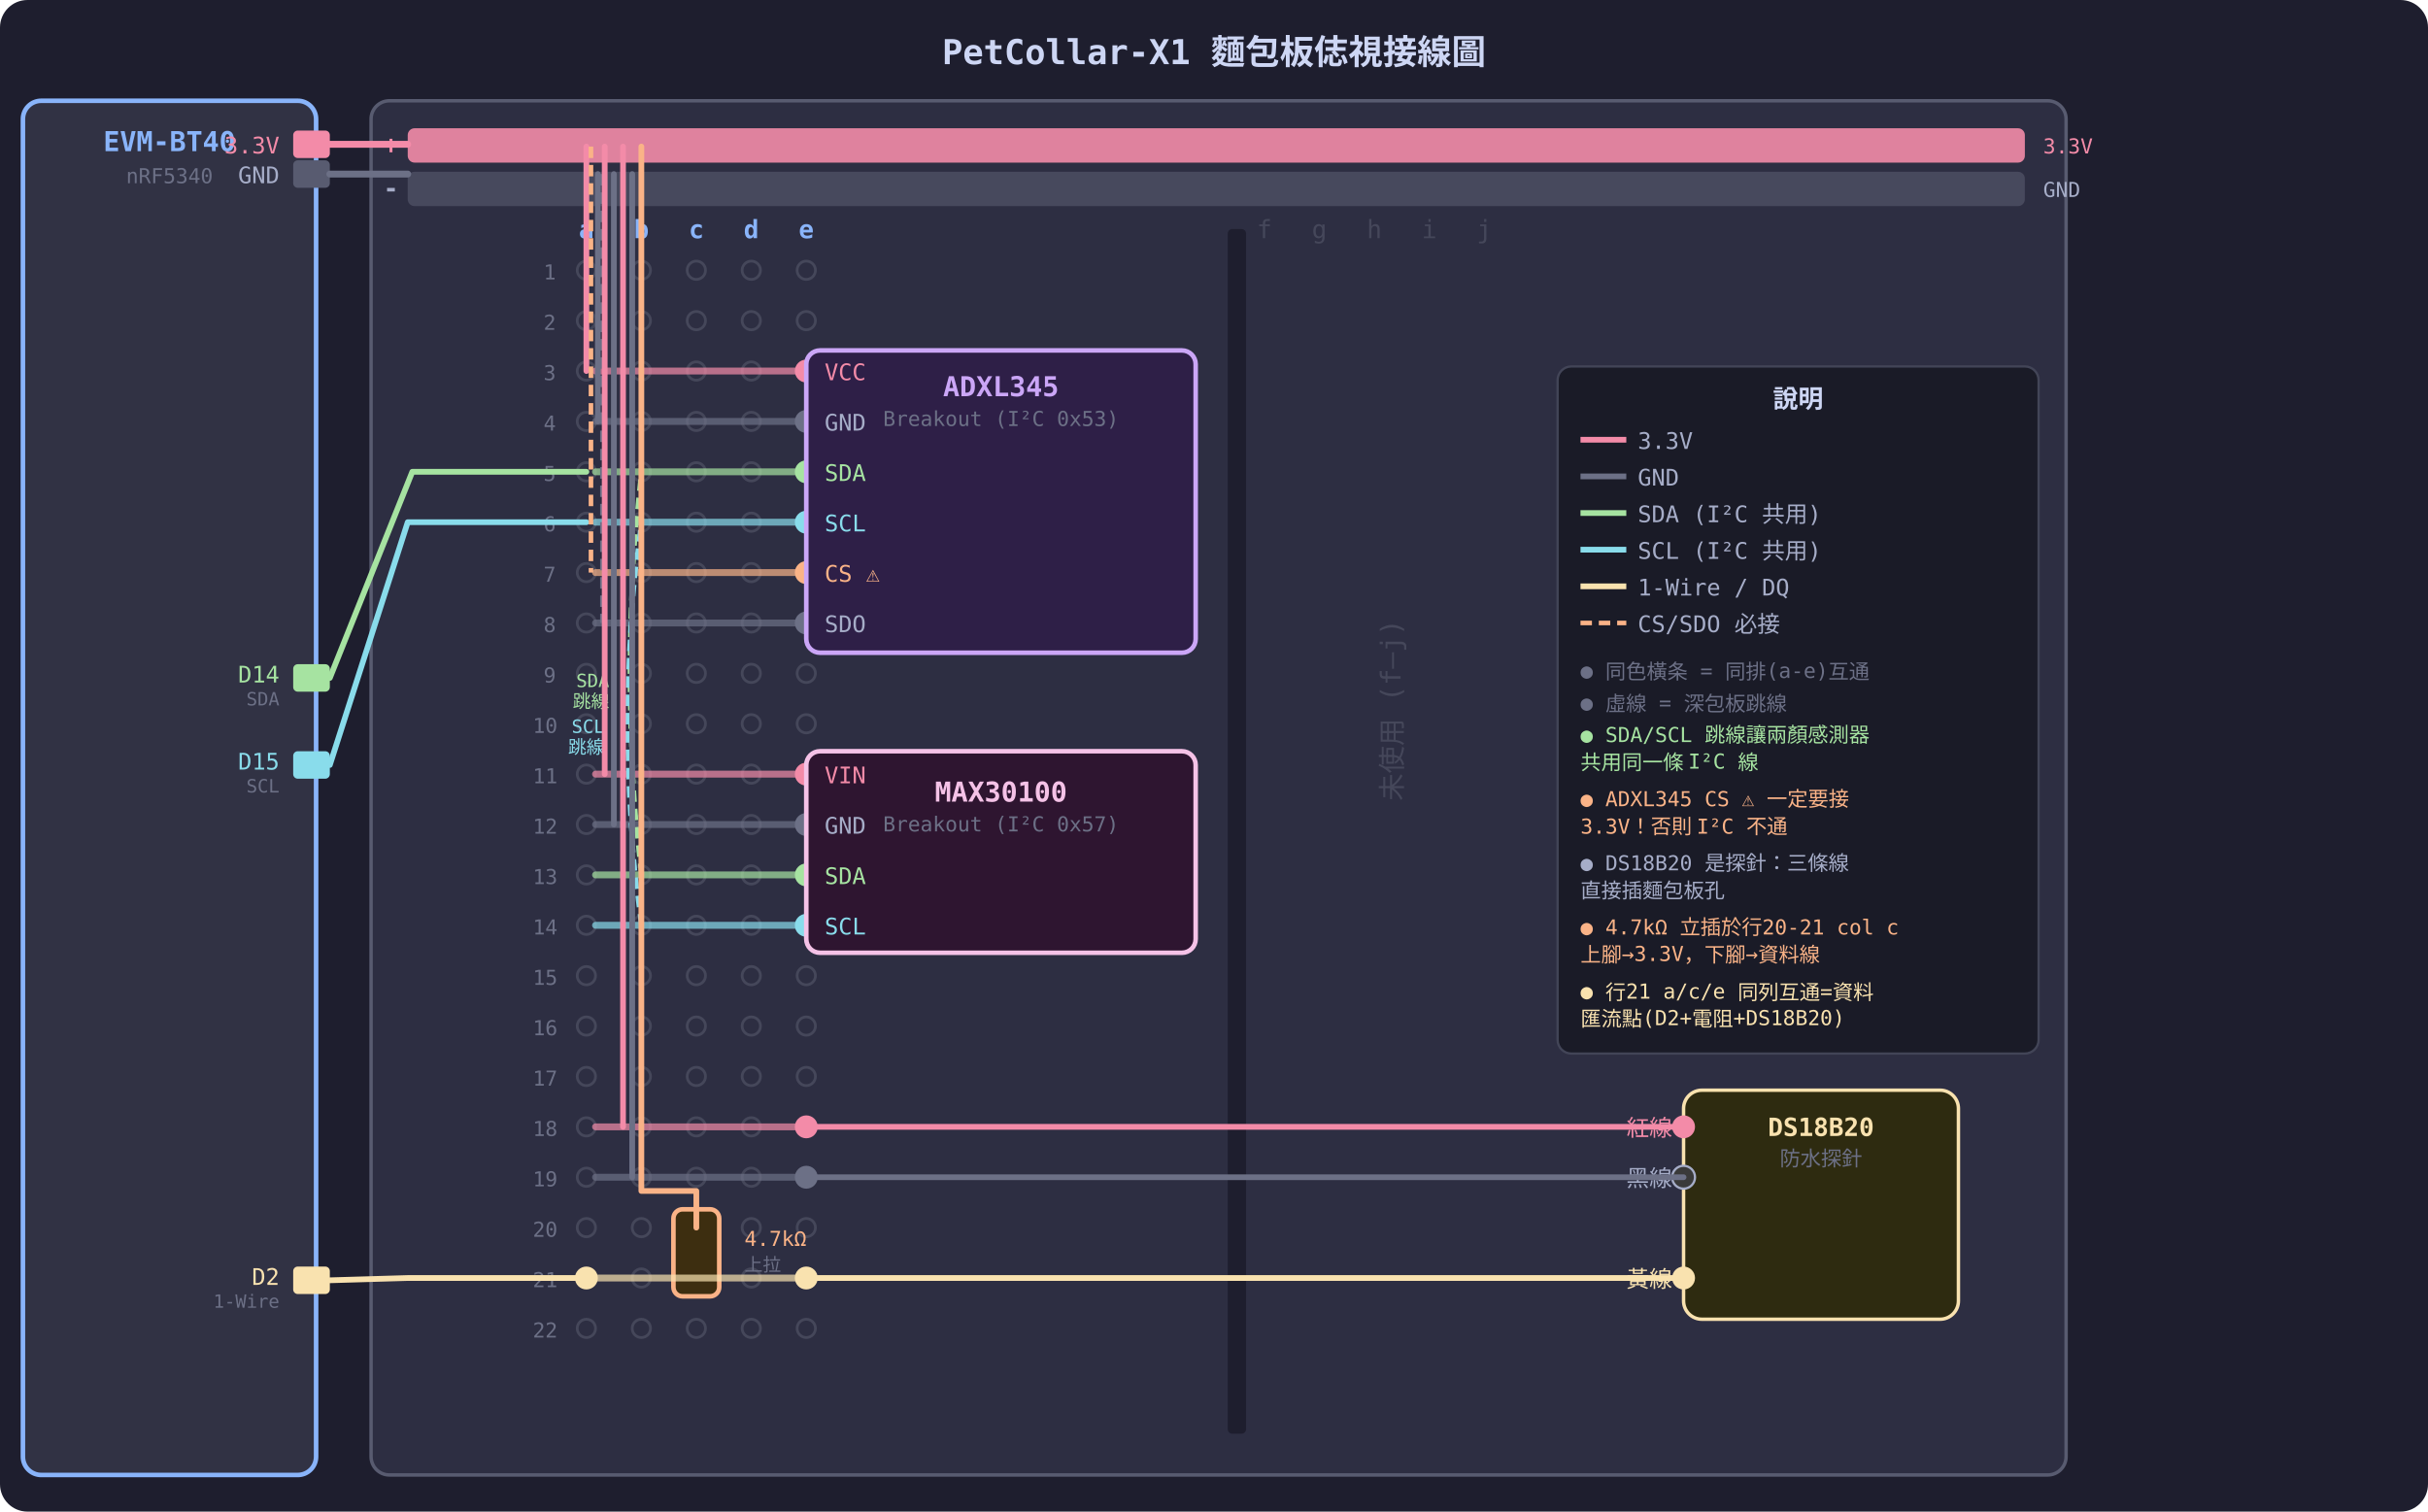
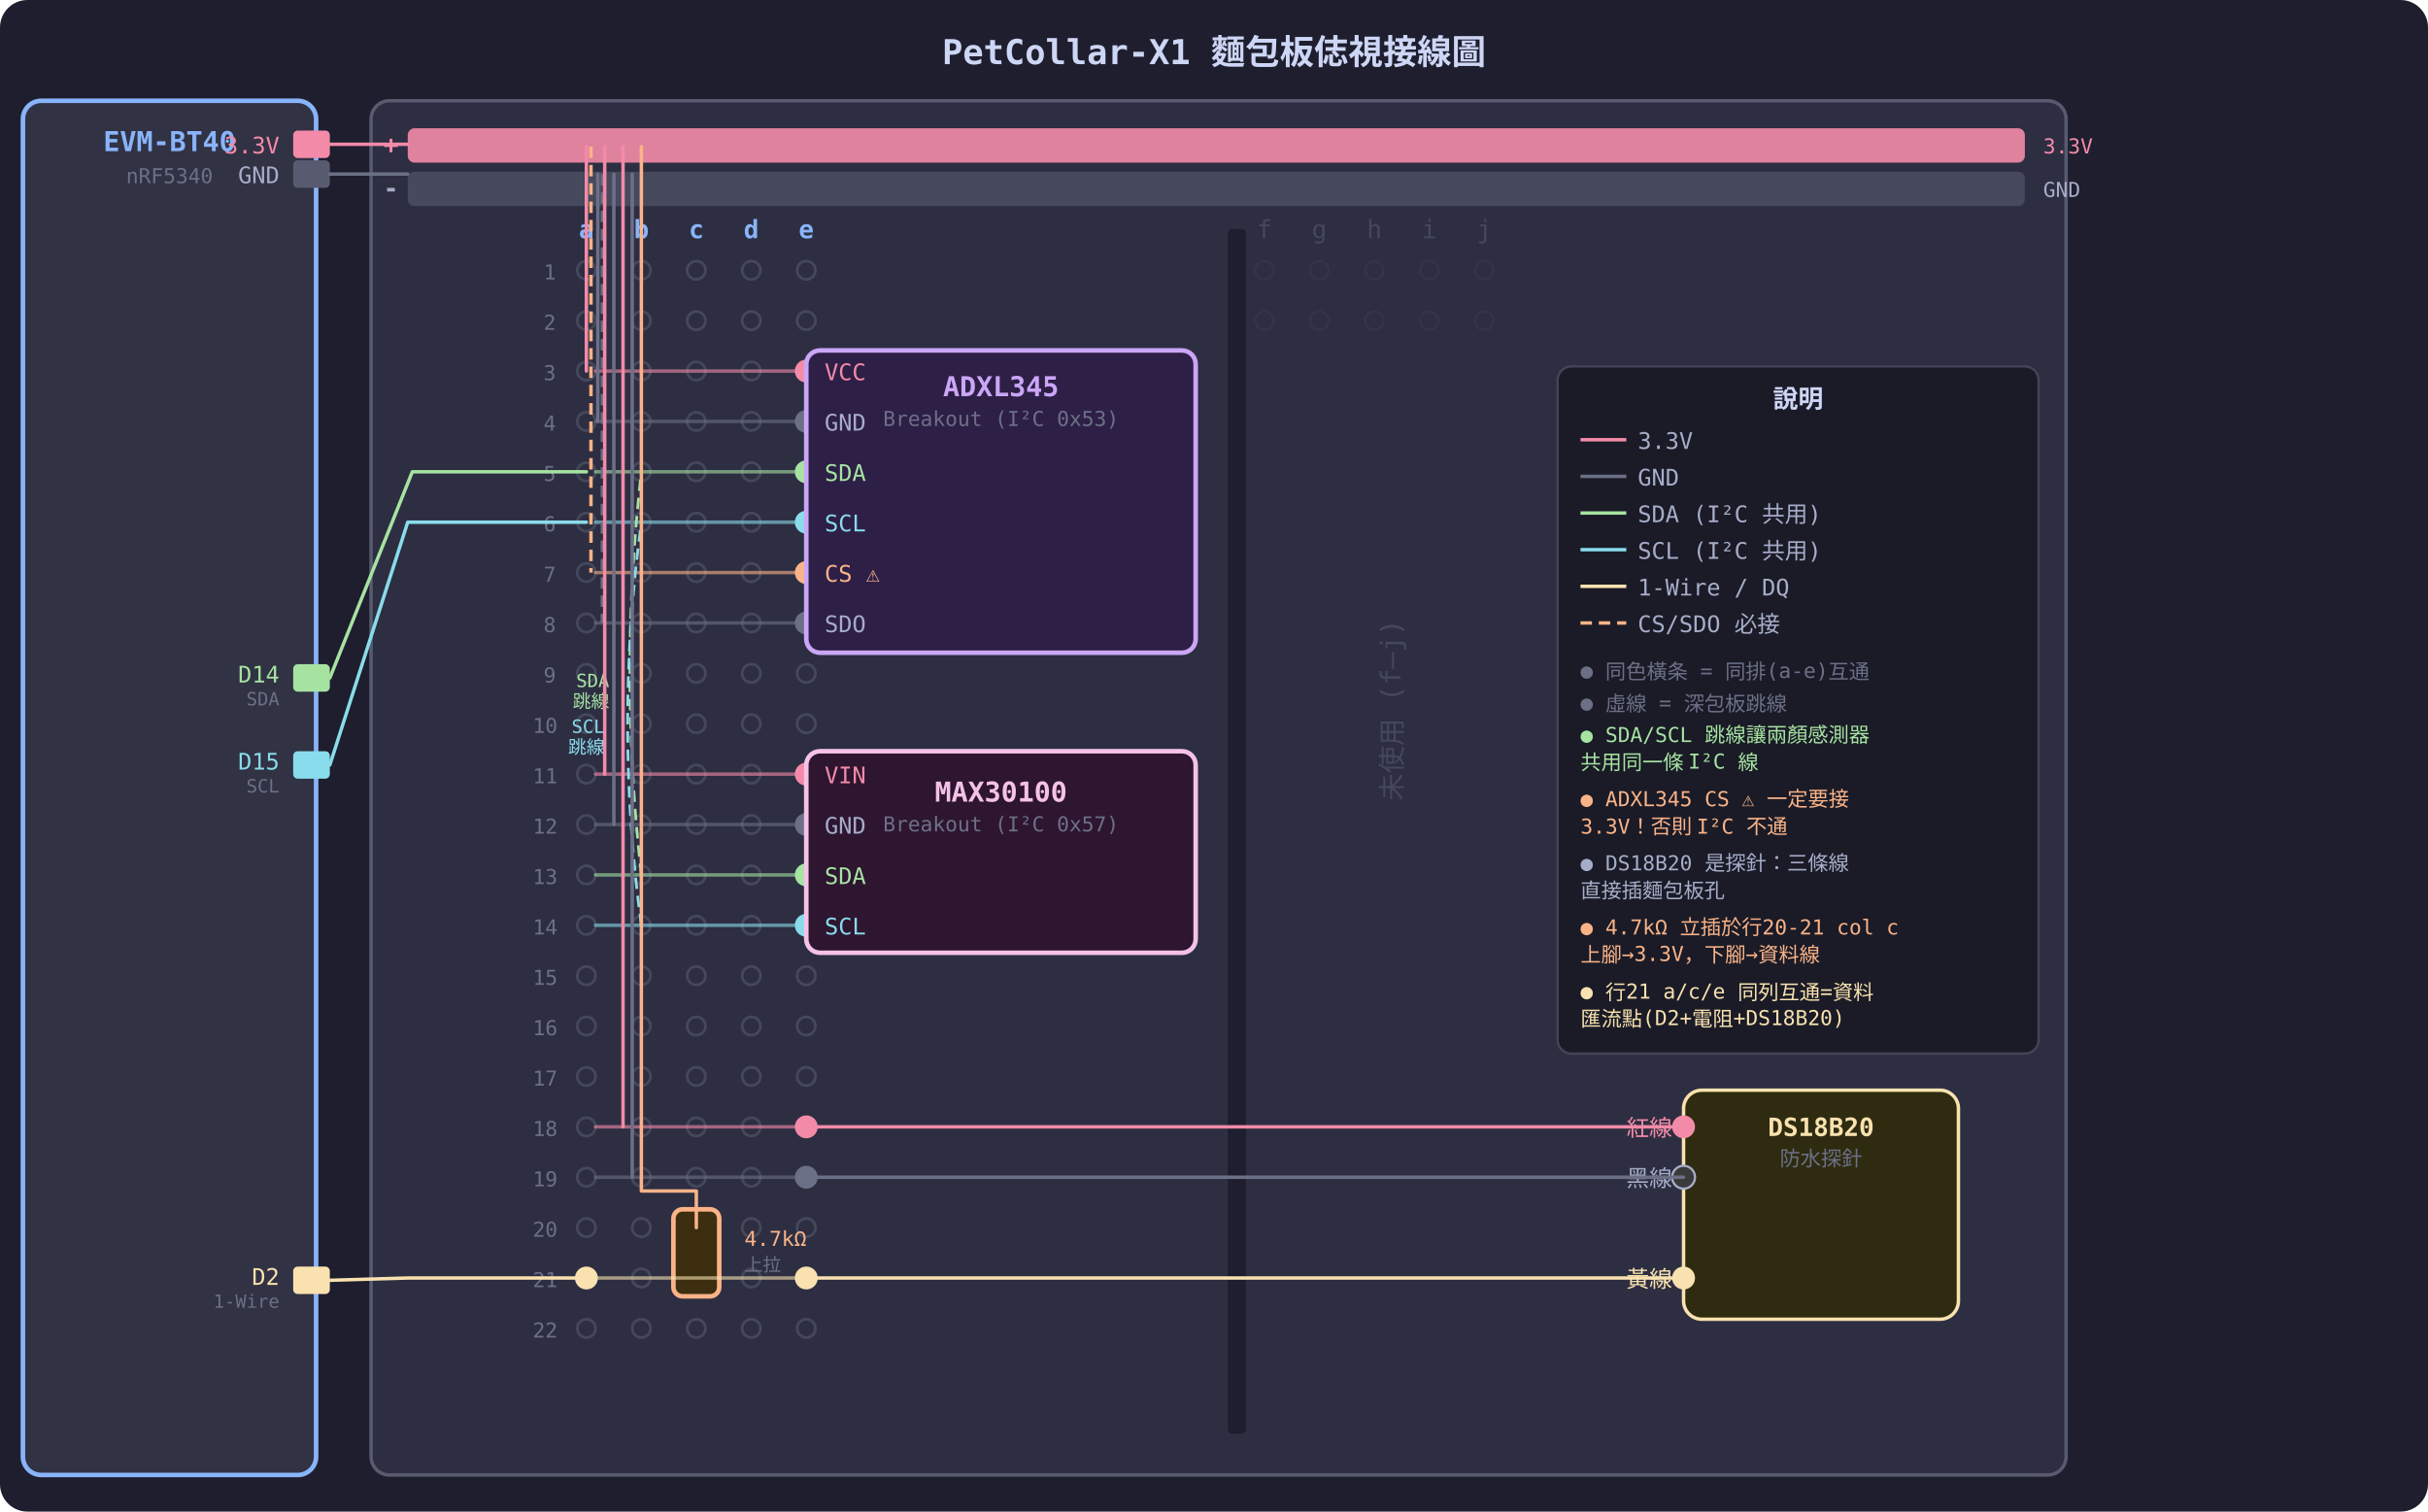
<svg xmlns="http://www.w3.org/2000/svg" width="1060" height="660" viewBox="0 0 1060 660" font-family="monospace, sans-serif">
  <rect width="1060" height="660" fill="#1e1e2e" rx="12" />
  <text x="530" y="28" fill="#cdd6f4" font-size="15" font-weight="bold" text-anchor="middle">PetCollar-X1 麵包板俧視接線圖</text>
  <rect x="10" y="44" width="128" height="600" rx="8" fill="#313244" stroke="#89b4fa" stroke-width="2" />
  <text x="74" y="66" fill="#89b4fa" font-size="12" font-weight="bold" text-anchor="middle">EVM-BT40</text>
  <text x="74" y="80" fill="#6c7086" font-size="9" text-anchor="middle">nRF5340</text>
  <rect x="128" y="57" width="16" height="12" rx="2" fill="#f38ba8" />
  <text x="122" y="67" fill="#f38ba8" font-size="10" text-anchor="end">3.3V</text>
  <rect x="128" y="70" width="16" height="12" rx="2" fill="#585b70" />
  <text x="122" y="80" fill="#a6adc8" font-size="10" text-anchor="end">GND</text>
  <rect x="128" y="290" width="16" height="12" rx="2" fill="#a6e3a1" />
  <text x="122" y="298" fill="#a6e3a1" font-size="10" text-anchor="end">D14</text>
  <text x="122" y="308" fill="#6c7086" font-size="8" text-anchor="end">SDA</text>
  <rect x="128" y="328" width="16" height="12" rx="2" fill="#89dceb" />
  <text x="122" y="336" fill="#89dceb" font-size="10" text-anchor="end">D15</text>
  <text x="122" y="346" fill="#6c7086" font-size="8" text-anchor="end">SCL</text>
  <rect x="128" y="553" width="16" height="12" rx="2" fill="#f9e2af" />
  <text x="122" y="561" fill="#f9e2af" font-size="10" text-anchor="end">D2</text>
  <text x="122" y="571" fill="#6c7086" font-size="8" text-anchor="end">1-Wire</text>
  <rect x="162" y="44" width="740" height="600" rx="8" fill="#2d2e42" stroke="#585b70" stroke-width="1.5" />
  <rect x="536" y="100" width="8" height="526" fill="#1e1e2e" rx="2" />
  <rect x="178" y="56" width="706" height="15" rx="3" fill="#f38ba8" opacity="0.9" />
  <text x="174" y="67" fill="#f38ba8" font-size="11" font-weight="bold" text-anchor="end">+</text>
  <text x="892" y="67" fill="#f38ba8" font-size="9">3.3V</text>
  <rect x="178" y="75" width="706" height="15" rx="3" fill="#4a4b60" opacity="0.9" />
  <text x="174" y="86" fill="#a6adc8" font-size="11" font-weight="bold" text-anchor="end">-</text>
  <text x="892" y="86" fill="#a6adc8" font-size="9">GND</text>
  <text x="256" y="104" fill="#89b4fa" font-size="11" font-weight="bold" text-anchor="middle">a</text>
  <text x="280" y="104" fill="#89b4fa" font-size="11" font-weight="bold" text-anchor="middle">b</text>
  <text x="304" y="104" fill="#89b4fa" font-size="11" font-weight="bold" text-anchor="middle">c</text>
  <text x="328" y="104" fill="#89b4fa" font-size="11" font-weight="bold" text-anchor="middle">d</text>
  <text x="352" y="104" fill="#89b4fa" font-size="11" font-weight="bold" text-anchor="middle">e</text>
  <text x="552" y="104" fill="#45475a" font-size="11" text-anchor="middle">f</text>
  <text x="576" y="104" fill="#45475a" font-size="11" text-anchor="middle">g</text>
  <text x="600" y="104" fill="#45475a" font-size="11" text-anchor="middle">h</text>
  <text x="624" y="104" fill="#45475a" font-size="11" text-anchor="middle">i</text>
  <text x="648" y="104" fill="#45475a" font-size="11" text-anchor="middle">j</text>
  <text x="240" y="122" fill="#6c7086" font-size="9" text-anchor="middle">1</text>
  <text x="240" y="144" fill="#6c7086" font-size="9" text-anchor="middle">2</text>
  <text x="240" y="166" fill="#6c7086" font-size="9" text-anchor="middle">3</text>
  <text x="240" y="188" fill="#6c7086" font-size="9" text-anchor="middle">4</text>
  <text x="240" y="210" fill="#6c7086" font-size="9" text-anchor="middle">5</text>
  <text x="240" y="232" fill="#6c7086" font-size="9" text-anchor="middle">6</text>
  <text x="240" y="254" fill="#6c7086" font-size="9" text-anchor="middle">7</text>
  <text x="240" y="276" fill="#6c7086" font-size="9" text-anchor="middle">8</text>
  <text x="240" y="298" fill="#6c7086" font-size="9" text-anchor="middle">9</text>
  <text x="238" y="320" fill="#6c7086" font-size="9" text-anchor="middle">10</text>
  <text x="238" y="342" fill="#6c7086" font-size="9" text-anchor="middle">11</text>
  <text x="238" y="364" fill="#6c7086" font-size="9" text-anchor="middle">12</text>
  <text x="238" y="386" fill="#6c7086" font-size="9" text-anchor="middle">13</text>
  <text x="238" y="408" fill="#6c7086" font-size="9" text-anchor="middle">14</text>
  <text x="238" y="430" fill="#6c7086" font-size="9" text-anchor="middle">15</text>
  <text x="238" y="452" fill="#6c7086" font-size="9" text-anchor="middle">16</text>
  <text x="238" y="474" fill="#6c7086" font-size="9" text-anchor="middle">17</text>
  <text x="238" y="496" fill="#6c7086" font-size="9" text-anchor="middle">18</text>
  <text x="238" y="518" fill="#6c7086" font-size="9" text-anchor="middle">19</text>
  <text x="238" y="540" fill="#6c7086" font-size="9" text-anchor="middle">20</text>
  <text x="238" y="562" fill="#6c7086" font-size="9" text-anchor="middle">21</text>
  <text x="238" y="584" fill="#6c7086" font-size="9" text-anchor="middle">22</text>
  <circle cx="256" cy="118" r="4" fill="none" stroke="#45475a" stroke-width="1.2" />
  <circle cx="280" cy="118" r="4" fill="none" stroke="#45475a" stroke-width="1.2" />
  <circle cx="304" cy="118" r="4" fill="none" stroke="#45475a" stroke-width="1.2" />
  <circle cx="328" cy="118" r="4" fill="none" stroke="#45475a" stroke-width="1.2" />
  <circle cx="352" cy="118" r="4" fill="none" stroke="#45475a" stroke-width="1.2" />
  <circle cx="256" cy="140" r="4" fill="none" stroke="#45475a" stroke-width="1.2" />
  <circle cx="280" cy="140" r="4" fill="none" stroke="#45475a" stroke-width="1.2" />
  <circle cx="304" cy="140" r="4" fill="none" stroke="#45475a" stroke-width="1.2" />
  <circle cx="328" cy="140" r="4" fill="none" stroke="#45475a" stroke-width="1.2" />
  <circle cx="352" cy="140" r="4" fill="none" stroke="#45475a" stroke-width="1.2" />
  <circle cx="256" cy="162" r="4" fill="none" stroke="#45475a" stroke-width="1.2" />
  <circle cx="280" cy="162" r="4" fill="none" stroke="#45475a" stroke-width="1.2" />
  <circle cx="304" cy="162" r="4" fill="none" stroke="#45475a" stroke-width="1.2" />
  <circle cx="328" cy="162" r="4" fill="none" stroke="#45475a" stroke-width="1.2" />
  <circle cx="352" cy="162" r="5" fill="#f38ba8" />
  <circle cx="256" cy="184" r="4" fill="none" stroke="#45475a" stroke-width="1.2" />
  <circle cx="280" cy="184" r="4" fill="none" stroke="#45475a" stroke-width="1.2" />
  <circle cx="304" cy="184" r="4" fill="none" stroke="#45475a" stroke-width="1.2" />
  <circle cx="328" cy="184" r="4" fill="none" stroke="#45475a" stroke-width="1.2" />
  <circle cx="352" cy="184" r="5" fill="#6c7086" />
  <circle cx="256" cy="206" r="4" fill="none" stroke="#45475a" stroke-width="1.2" />
  <circle cx="280" cy="206" r="4" fill="none" stroke="#45475a" stroke-width="1.2" />
  <circle cx="304" cy="206" r="4" fill="none" stroke="#45475a" stroke-width="1.2" />
  <circle cx="328" cy="206" r="4" fill="none" stroke="#45475a" stroke-width="1.2" />
  <circle cx="352" cy="206" r="5" fill="#a6e3a1" />
  <circle cx="256" cy="228" r="4" fill="none" stroke="#45475a" stroke-width="1.2" />
  <circle cx="280" cy="228" r="4" fill="none" stroke="#45475a" stroke-width="1.2" />
  <circle cx="304" cy="228" r="4" fill="none" stroke="#45475a" stroke-width="1.2" />
  <circle cx="328" cy="228" r="4" fill="none" stroke="#45475a" stroke-width="1.2" />
  <circle cx="352" cy="228" r="5" fill="#89dceb" />
  <circle cx="256" cy="250" r="4" fill="none" stroke="#45475a" stroke-width="1.2" />
  <circle cx="280" cy="250" r="4" fill="none" stroke="#45475a" stroke-width="1.2" />
  <circle cx="304" cy="250" r="4" fill="none" stroke="#45475a" stroke-width="1.2" />
  <circle cx="328" cy="250" r="4" fill="none" stroke="#45475a" stroke-width="1.2" />
  <circle cx="352" cy="250" r="5" fill="#fab387" />
  <circle cx="256" cy="272" r="4" fill="none" stroke="#45475a" stroke-width="1.2" />
  <circle cx="280" cy="272" r="4" fill="none" stroke="#45475a" stroke-width="1.2" />
  <circle cx="304" cy="272" r="4" fill="none" stroke="#45475a" stroke-width="1.2" />
  <circle cx="328" cy="272" r="4" fill="none" stroke="#45475a" stroke-width="1.2" />
  <circle cx="352" cy="272" r="5" fill="#6c7086" />
  <circle cx="256" cy="294" r="4" fill="none" stroke="#45475a" stroke-width="1.2" />
  <circle cx="280" cy="294" r="4" fill="none" stroke="#45475a" stroke-width="1.2" />
  <circle cx="304" cy="294" r="4" fill="none" stroke="#45475a" stroke-width="1.2" />
  <circle cx="328" cy="294" r="4" fill="none" stroke="#45475a" stroke-width="1.2" />
  <circle cx="352" cy="294" r="4" fill="none" stroke="#45475a" stroke-width="1.2" />
  <circle cx="256" cy="316" r="4" fill="none" stroke="#45475a" stroke-width="1.2" />
  <circle cx="280" cy="316" r="4" fill="none" stroke="#45475a" stroke-width="1.2" />
  <circle cx="304" cy="316" r="4" fill="none" stroke="#45475a" stroke-width="1.2" />
  <circle cx="328" cy="316" r="4" fill="none" stroke="#45475a" stroke-width="1.2" />
  <circle cx="352" cy="316" r="4" fill="none" stroke="#45475a" stroke-width="1.2" />
  <circle cx="256" cy="338" r="4" fill="none" stroke="#45475a" stroke-width="1.2" />
  <circle cx="280" cy="338" r="4" fill="none" stroke="#45475a" stroke-width="1.2" />
  <circle cx="304" cy="338" r="4" fill="none" stroke="#45475a" stroke-width="1.2" />
  <circle cx="328" cy="338" r="4" fill="none" stroke="#45475a" stroke-width="1.2" />
  <circle cx="352" cy="338" r="5" fill="#f38ba8" />
  <circle cx="256" cy="360" r="4" fill="none" stroke="#45475a" stroke-width="1.2" />
  <circle cx="280" cy="360" r="4" fill="none" stroke="#45475a" stroke-width="1.2" />
  <circle cx="304" cy="360" r="4" fill="none" stroke="#45475a" stroke-width="1.2" />
  <circle cx="328" cy="360" r="4" fill="none" stroke="#45475a" stroke-width="1.2" />
  <circle cx="352" cy="360" r="5" fill="#6c7086" />
  <circle cx="256" cy="382" r="4" fill="none" stroke="#45475a" stroke-width="1.2" />
  <circle cx="280" cy="382" r="4" fill="none" stroke="#45475a" stroke-width="1.2" />
  <circle cx="304" cy="382" r="4" fill="none" stroke="#45475a" stroke-width="1.2" />
  <circle cx="328" cy="382" r="4" fill="none" stroke="#45475a" stroke-width="1.2" />
  <circle cx="352" cy="382" r="5" fill="#a6e3a1" />
  <circle cx="256" cy="404" r="4" fill="none" stroke="#45475a" stroke-width="1.2" />
  <circle cx="280" cy="404" r="4" fill="none" stroke="#45475a" stroke-width="1.2" />
  <circle cx="304" cy="404" r="4" fill="none" stroke="#45475a" stroke-width="1.2" />
  <circle cx="328" cy="404" r="4" fill="none" stroke="#45475a" stroke-width="1.2" />
  <circle cx="352" cy="404" r="5" fill="#89dceb" />
  <circle cx="256" cy="426" r="4" fill="none" stroke="#45475a" stroke-width="1.2" />
  <circle cx="280" cy="426" r="4" fill="none" stroke="#45475a" stroke-width="1.2" />
  <circle cx="304" cy="426" r="4" fill="none" stroke="#45475a" stroke-width="1.2" />
  <circle cx="328" cy="426" r="4" fill="none" stroke="#45475a" stroke-width="1.2" />
  <circle cx="352" cy="426" r="4" fill="none" stroke="#45475a" stroke-width="1.2" />
  <circle cx="256" cy="448" r="4" fill="none" stroke="#45475a" stroke-width="1.2" />
  <circle cx="280" cy="448" r="4" fill="none" stroke="#45475a" stroke-width="1.2" />
  <circle cx="304" cy="448" r="4" fill="none" stroke="#45475a" stroke-width="1.2" />
  <circle cx="328" cy="448" r="4" fill="none" stroke="#45475a" stroke-width="1.2" />
  <circle cx="352" cy="448" r="4" fill="none" stroke="#45475a" stroke-width="1.2" />
  <circle cx="256" cy="470" r="4" fill="none" stroke="#45475a" stroke-width="1.2" />
  <circle cx="280" cy="470" r="4" fill="none" stroke="#45475a" stroke-width="1.2" />
  <circle cx="304" cy="470" r="4" fill="none" stroke="#45475a" stroke-width="1.2" />
  <circle cx="328" cy="470" r="4" fill="none" stroke="#45475a" stroke-width="1.2" />
  <circle cx="352" cy="470" r="4" fill="none" stroke="#45475a" stroke-width="1.2" />
  <circle cx="256" cy="492" r="4" fill="none" stroke="#45475a" stroke-width="1.2" />
  <circle cx="280" cy="492" r="4" fill="none" stroke="#45475a" stroke-width="1.2" />
  <circle cx="304" cy="492" r="4" fill="none" stroke="#45475a" stroke-width="1.2" />
  <circle cx="328" cy="492" r="4" fill="none" stroke="#45475a" stroke-width="1.2" />
  <circle cx="352" cy="492" r="5" fill="#f38ba8" />
  <circle cx="256" cy="514" r="4" fill="none" stroke="#45475a" stroke-width="1.2" />
  <circle cx="280" cy="514" r="4" fill="none" stroke="#45475a" stroke-width="1.2" />
  <circle cx="304" cy="514" r="4" fill="none" stroke="#45475a" stroke-width="1.2" />
  <circle cx="328" cy="514" r="4" fill="none" stroke="#45475a" stroke-width="1.2" />
  <circle cx="352" cy="514" r="5" fill="#6c7086" />
  <circle cx="256" cy="536" r="4" fill="none" stroke="#45475a" stroke-width="1.2" />
  <circle cx="280" cy="536" r="4" fill="none" stroke="#45475a" stroke-width="1.2" />
  <circle cx="304" cy="536" r="5" fill="#fab387" />
  <circle cx="328" cy="536" r="4" fill="none" stroke="#45475a" stroke-width="1.2" />
  <circle cx="352" cy="536" r="4" fill="none" stroke="#45475a" stroke-width="1.2" />
  <circle cx="256" cy="558" r="5" fill="#f9e2af" />
  <circle cx="280" cy="558" r="4" fill="none" stroke="#45475a" stroke-width="1.2" />
  <circle cx="304" cy="558" r="5" fill="#fab387" />
  <circle cx="328" cy="558" r="4" fill="none" stroke="#45475a" stroke-width="1.2" />
  <circle cx="352" cy="558" r="5" fill="#f9e2af" />
  <circle cx="256" cy="580" r="4" fill="none" stroke="#45475a" stroke-width="1.2" />
  <circle cx="280" cy="580" r="4" fill="none" stroke="#45475a" stroke-width="1.2" />
  <circle cx="304" cy="580" r="4" fill="none" stroke="#45475a" stroke-width="1.2" />
  <circle cx="328" cy="580" r="4" fill="none" stroke="#45475a" stroke-width="1.2" />
  <circle cx="352" cy="580" r="4" fill="none" stroke="#45475a" stroke-width="1.2" />
+   <g opacity="0.25">
+     <circle cx="552" cy="118" r="4" fill="none" stroke="#45475a" stroke-width="1" />
+     <circle cx="576" cy="118" r="4" fill="none" stroke="#45475a" stroke-width="1" />
+     <circle cx="600" cy="118" r="4" fill="none" stroke="#45475a" stroke-width="1" />
+     <circle cx="624" cy="118" r="4" fill="none" stroke="#45475a" stroke-width="1" />
+     <circle cx="648" cy="118" r="4" fill="none" stroke="#45475a" stroke-width="1" />
+     <circle cx="552" cy="140" r="4" fill="none" stroke="#45475a" stroke-width="1" />
+     <circle cx="576" cy="140" r="4" fill="none" stroke="#45475a" stroke-width="1" />
+     <circle cx="600" cy="140" r="4" fill="none" stroke="#45475a" stroke-width="1" />
+     <circle cx="624" cy="140" r="4" fill="none" stroke="#45475a" stroke-width="1" />
+     <circle cx="648" cy="140" r="4" fill="none" stroke="#45475a" stroke-width="1" />
+   </g>
  <text x="612" y="310" fill="#45475a" font-size="12" text-anchor="middle" transform="rotate(-90,612,310)">未使用 (f–j)</text>
  <rect x="352" y="153" width="170" height="132" rx="6" fill="#2e1f47" stroke="#cba6f7" stroke-width="2" />
  <text x="437" y="173" fill="#cba6f7" font-size="12" font-weight="bold" text-anchor="middle">ADXL345</text>
  <text x="437" y="186" fill="#6c7086" font-size="9" text-anchor="middle">Breakout (I²C  0x53)</text>
  <text x="360" y="166" fill="#f38ba8" font-size="10">VCC</text>
  <text x="360" y="188" fill="#a6adc8" font-size="10">GND</text>
  <text x="360" y="210" fill="#a6e3a1" font-size="10">SDA</text>
  <text x="360" y="232" fill="#89dceb" font-size="10">SCL</text>
  <text x="360" y="254" fill="#fab387" font-size="10">CS ⚠</text>
  <text x="360" y="276" fill="#a6adc8" font-size="10">SDO</text>
  <rect x="352" y="328" width="170" height="88" rx="6" fill="#2e1530" stroke="#f5c2e7" stroke-width="2" />
  <text x="437" y="350" fill="#f5c2e7" font-size="12" font-weight="bold" text-anchor="middle">MAX30100</text>
  <text x="437" y="363" fill="#6c7086" font-size="9" text-anchor="middle">Breakout (I²C  0x57)</text>
  <text x="360" y="342" fill="#f38ba8" font-size="10">VIN</text>
  <text x="360" y="364" fill="#a6adc8" font-size="10">GND</text>
  <text x="360" y="386" fill="#a6e3a1" font-size="10">SDA</text>
  <text x="360" y="408" fill="#89dceb" font-size="10">SCL</text>
  <rect x="294" y="528" width="20" height="38" rx="4" fill="#3d2e10" stroke="#fab387" stroke-width="2" />
  <text x="325" y="544" fill="#fab387" font-size="9">4.7kΩ</text>
  <text x="325" y="555" fill="#6c7086" font-size="8">上拉</text>
  <rect x="735" y="476" width="120" height="100" rx="8" fill="#2e2b10" stroke="#f9e2af" stroke-width="1.5" />
  <text x="795" y="496" fill="#f9e2af" font-size="11" font-weight="bold" text-anchor="middle">DS18B20</text>
  <text x="795" y="509" fill="#6c7086" font-size="9" text-anchor="middle">防水探針</text>
  <circle cx="735" cy="492" r="5" fill="#f38ba8" />
  <text x="730" y="496" fill="#f38ba8" font-size="10" text-anchor="end">紅線</text>
  <circle cx="735" cy="514" r="5" fill="#3a3a3a" stroke="#a6adc8" stroke-width="1" />
  <text x="730" y="518" fill="#a6adc8" font-size="10" text-anchor="end">黑線</text>
  <circle cx="735" cy="558" r="5" fill="#f9e2af" />
  <text x="730" y="562" fill="#f9e2af" font-size="10" text-anchor="end">黃線</text>
-   <line x1="260" y1="162" x2="348" y2="162" stroke="#f38ba8" stroke-width="3" stroke-linecap="round" opacity="0.7" />
-   <line x1="260" y1="184" x2="348" y2="184" stroke="#6c7086" stroke-width="3" stroke-linecap="round" opacity="0.7" />
-   <line x1="260" y1="206" x2="348" y2="206" stroke="#a6e3a1" stroke-width="3" stroke-linecap="round" opacity="0.7" />
-   <line x1="260" y1="228" x2="348" y2="228" stroke="#89dceb" stroke-width="3" stroke-linecap="round" opacity="0.7" />
-   <line x1="260" y1="250" x2="348" y2="250" stroke="#fab387" stroke-width="3" stroke-linecap="round" opacity="0.7" />
-   <line x1="260" y1="272" x2="348" y2="272" stroke="#6c7086" stroke-width="3" stroke-linecap="round" opacity="0.7" />
-   <line x1="260" y1="338" x2="348" y2="338" stroke="#f38ba8" stroke-width="3" stroke-linecap="round" opacity="0.7" />
-   <line x1="260" y1="360" x2="348" y2="360" stroke="#6c7086" stroke-width="3" stroke-linecap="round" opacity="0.7" />
-   <line x1="260" y1="382" x2="348" y2="382" stroke="#a6e3a1" stroke-width="3" stroke-linecap="round" opacity="0.7" />
-   <line x1="260" y1="404" x2="348" y2="404" stroke="#89dceb" stroke-width="3" stroke-linecap="round" opacity="0.7" />
-   <line x1="260" y1="492" x2="348" y2="492" stroke="#f38ba8" stroke-width="3" stroke-linecap="round" opacity="0.7" />
-   <line x1="260" y1="514" x2="348" y2="514" stroke="#6c7086" stroke-width="3" stroke-linecap="round" opacity="0.7" />
-   <line x1="260" y1="558" x2="348" y2="558" stroke="#f9e2af" stroke-width="3" stroke-linecap="round" opacity="0.7" />
-   <path d="M 280 382 Q 270 294 280 206" stroke="#a6e3a1" stroke-width="2" fill="none" stroke-dasharray="5,3" />
+   <line x1="260" y1="162" x2="348" y2="162" stroke="#f38ba8" stroke-width="1.5" stroke-linecap="round" opacity="0.6" />
+   <line x1="260" y1="184" x2="348" y2="184" stroke="#6c7086" stroke-width="1.5" stroke-linecap="round" opacity="0.6" />
+   <line x1="260" y1="206" x2="348" y2="206" stroke="#a6e3a1" stroke-width="1.5" stroke-linecap="round" opacity="0.6" />
+   <line x1="260" y1="228" x2="348" y2="228" stroke="#89dceb" stroke-width="1.5" stroke-linecap="round" opacity="0.6" />
+   <line x1="260" y1="250" x2="348" y2="250" stroke="#fab387" stroke-width="1.5" stroke-linecap="round" opacity="0.6" />
+   <line x1="260" y1="272" x2="348" y2="272" stroke="#6c7086" stroke-width="1.5" stroke-linecap="round" opacity="0.6" />
+   <line x1="260" y1="338" x2="348" y2="338" stroke="#f38ba8" stroke-width="1.5" stroke-linecap="round" opacity="0.6" />
+   <line x1="260" y1="360" x2="348" y2="360" stroke="#6c7086" stroke-width="1.5" stroke-linecap="round" opacity="0.6" />
+   <line x1="260" y1="382" x2="348" y2="382" stroke="#a6e3a1" stroke-width="1.5" stroke-linecap="round" opacity="0.6" />
+   <line x1="260" y1="404" x2="348" y2="404" stroke="#89dceb" stroke-width="1.5" stroke-linecap="round" opacity="0.6" />
+   <line x1="260" y1="492" x2="348" y2="492" stroke="#f38ba8" stroke-width="1.5" stroke-linecap="round" opacity="0.6" />
+   <line x1="260" y1="514" x2="348" y2="514" stroke="#6c7086" stroke-width="1.5" stroke-linecap="round" opacity="0.6" />
+   <line x1="260" y1="558" x2="348" y2="558" stroke="#f9e2af" stroke-width="1.5" stroke-linecap="round" opacity="0.6" />
+   <path d="M 280 382 Q 270 294 280 206" stroke="#a6e3a1" stroke-width="1.2" fill="none" stroke-dasharray="5,3" />
  <text x="266" y="300" fill="#a6e3a1" font-size="8" text-anchor="end">SDA</text>
  <text x="266" y="309" fill="#a6e3a1" font-size="8" text-anchor="end">跳線</text>
-   <path d="M 280 404 Q 268 316 280 228" stroke="#89dceb" stroke-width="2" fill="none" stroke-dasharray="5,3" />
+   <path d="M 280 404 Q 268 316 280 228" stroke="#89dceb" stroke-width="1.2" fill="none" stroke-dasharray="5,3" />
  <text x="264" y="320" fill="#89dceb" font-size="8" text-anchor="end">SCL</text>
  <text x="264" y="329" fill="#89dceb" font-size="8" text-anchor="end">跳線</text>
-   <line x1="144" y1="63" x2="178" y2="63" stroke="#f38ba8" stroke-width="3" stroke-linecap="round" />
-   <line x1="144" y1="76" x2="178" y2="76" stroke="#6c7086" stroke-width="3" stroke-linecap="round" />
-   <line x1="256" y1="64" x2="256" y2="162" stroke="#f38ba8" stroke-width="2.5" stroke-linecap="round" />
-   <line x1="261" y1="76" x2="261" y2="184" stroke="#6c7086" stroke-width="2.5" stroke-linecap="round" />
-   <path d="M 256 206 L 180 206 L 144 296" stroke="#a6e3a1" stroke-width="2.5" fill="none" stroke-linecap="round" stroke-linejoin="round" />
-   <path d="M 256 228 L 178 228 L 144 334" stroke="#89dceb" stroke-width="2.5" fill="none" stroke-linecap="round" stroke-linejoin="round" />
-   <line x1="258" y1="64" x2="258" y2="250" stroke="#fab387" stroke-width="2" stroke-dasharray="5,3" />
-   <line x1="263" y1="76" x2="263" y2="272" stroke="#6c7086" stroke-width="2" stroke-dasharray="5,3" />
-   <line x1="264" y1="64" x2="264" y2="338" stroke="#f38ba8" stroke-width="2.5" stroke-linecap="round" />
-   <line x1="268" y1="76" x2="268" y2="360" stroke="#6c7086" stroke-width="2.5" stroke-linecap="round" />
-   <line x1="272" y1="64" x2="272" y2="492" stroke="#f38ba8" stroke-width="2.5" stroke-linecap="round" />
-   <path d="M 735 492 L 356 492" stroke="#f38ba8" stroke-width="2.5" fill="none" stroke-linecap="round" />
-   <path d="M 735 514 L 356 514" stroke="#6c7086" stroke-width="2.5" fill="none" stroke-linecap="round" />
-   <line x1="276" y1="76" x2="276" y2="514" stroke="#6c7086" stroke-width="2.5" stroke-linecap="round" />
-   <path d="M 304 536 L 304 520 L 280 520 L 280 64" stroke="#fab387" stroke-width="2.5" fill="none" stroke-linecap="round" stroke-linejoin="round" />
-   <path d="M 256 558 L 178 558 L 144 559" stroke="#f9e2af" stroke-width="2.5" fill="none" stroke-linecap="round" stroke-linejoin="round" />
-   <path d="M 735 558 L 356 558" stroke="#f9e2af" stroke-width="2.5" fill="none" stroke-linecap="round" />
+   <line x1="144" y1="63" x2="178" y2="63" stroke="#f38ba8" stroke-width="1.5" stroke-linecap="round" />
+   <line x1="144" y1="76" x2="178" y2="76" stroke="#6c7086" stroke-width="1.5" stroke-linecap="round" />
+   <line x1="256" y1="64" x2="256" y2="162" stroke="#f38ba8" stroke-width="1.5" stroke-linecap="round" />
+   <line x1="261" y1="76" x2="261" y2="184" stroke="#6c7086" stroke-width="1.5" stroke-linecap="round" />
+   <path d="M 256 206 L 180 206 L 144 296" stroke="#a6e3a1" stroke-width="1.5" fill="none" stroke-linecap="round" stroke-linejoin="round" />
+   <path d="M 256 228 L 178 228 L 144 334" stroke="#89dceb" stroke-width="1.5" fill="none" stroke-linecap="round" stroke-linejoin="round" />
+   <line x1="258" y1="64" x2="258" y2="250" stroke="#fab387" stroke-width="1.5" stroke-dasharray="5,3" />
+   <line x1="263" y1="76" x2="263" y2="272" stroke="#6c7086" stroke-width="1.5" stroke-dasharray="5,3" />
+   <line x1="264" y1="64" x2="264" y2="338" stroke="#f38ba8" stroke-width="1.5" stroke-linecap="round" />
+   <line x1="268" y1="76" x2="268" y2="360" stroke="#6c7086" stroke-width="1.5" stroke-linecap="round" />
+   <line x1="272" y1="64" x2="272" y2="492" stroke="#f38ba8" stroke-width="1.5" stroke-linecap="round" />
+   <path d="M 735 492 L 356 492" stroke="#f38ba8" stroke-width="1.5" fill="none" stroke-linecap="round" />
+   <path d="M 735 514 L 356 514" stroke="#6c7086" stroke-width="1.5" fill="none" stroke-linecap="round" />
+   <line x1="276" y1="76" x2="276" y2="514" stroke="#6c7086" stroke-width="1.5" stroke-linecap="round" />
+   <path d="M 304 536 L 304 520 L 280 520 L 280 64" stroke="#fab387" stroke-width="1.5" fill="none" stroke-linecap="round" stroke-linejoin="round" />
+   <path d="M 256 558 L 178 558 L 144 559" stroke="#f9e2af" stroke-width="1.5" fill="none" stroke-linecap="round" stroke-linejoin="round" />
+   <path d="M 735 558 L 356 558" stroke="#f9e2af" stroke-width="1.5" fill="none" stroke-linecap="round" />
  <rect x="680" y="160" width="210" height="300" rx="6" fill="#181825" stroke="#45475a" stroke-width="1" opacity="0.9" />
  <text x="785" y="178" fill="#cdd6f4" font-size="11" font-weight="bold" text-anchor="middle">說明</text>
-   <line x1="690" y1="192" x2="710" y2="192" stroke="#f38ba8" stroke-width="2.5" />
+   <line x1="690" y1="192" x2="710" y2="192" stroke="#f38ba8" stroke-width="1.5" />
  <text x="715" y="196" fill="#a6adc8" font-size="10">3.3V</text>
-   <line x1="690" y1="208" x2="710" y2="208" stroke="#6c7086" stroke-width="2.5" />
+   <line x1="690" y1="208" x2="710" y2="208" stroke="#6c7086" stroke-width="1.5" />
  <text x="715" y="212" fill="#a6adc8" font-size="10">GND</text>
-   <line x1="690" y1="224" x2="710" y2="224" stroke="#a6e3a1" stroke-width="2.5" />
+   <line x1="690" y1="224" x2="710" y2="224" stroke="#a6e3a1" stroke-width="1.5" />
  <text x="715" y="228" fill="#a6adc8" font-size="10">SDA (I²C 共用)</text>
-   <line x1="690" y1="240" x2="710" y2="240" stroke="#89dceb" stroke-width="2.5" />
+   <line x1="690" y1="240" x2="710" y2="240" stroke="#89dceb" stroke-width="1.5" />
  <text x="715" y="244" fill="#a6adc8" font-size="10">SCL (I²C 共用)</text>
-   <line x1="690" y1="256" x2="710" y2="256" stroke="#f9e2af" stroke-width="2.5" />
+   <line x1="690" y1="256" x2="710" y2="256" stroke="#f9e2af" stroke-width="1.5" />
  <text x="715" y="260" fill="#a6adc8" font-size="10">1-Wire / DQ</text>
-   <line x1="690" y1="272" x2="710" y2="272" stroke="#fab387" stroke-width="2" stroke-dasharray="5,3" />
+   <line x1="690" y1="272" x2="710" y2="272" stroke="#fab387" stroke-width="1.5" stroke-dasharray="5,3" />
  <text x="715" y="276" fill="#a6adc8" font-size="10">CS/SDO 必接</text>
  <text x="690" y="296" fill="#6c7086" font-size="9">● 同色橫条 = 同排(a-e)互通</text>
  <text x="690" y="310" fill="#6c7086" font-size="9">● 虛線 = 深包板跳線</text>
  <text x="690" y="324" fill="#a6e3a1" font-size="9">● SDA/SCL 跳線讓兩顏感測器</text>
  <text x="690" y="336" fill="#a6e3a1" font-size="9">  共用同一條 I²C 線</text>
  <text x="690" y="352" fill="#fab387" font-size="9">● ADXL345 CS ⚠ 一定要接</text>
  <text x="690" y="364" fill="#fab387" font-size="9">  3.3V！否則 I²C 不通</text>
  <text x="690" y="380" fill="#a6adc8" font-size="9">● DS18B20 是探針：三條線</text>
  <text x="690" y="392" fill="#a6adc8" font-size="9">  直接插麵包板孔</text>
  <text x="690" y="408" fill="#fab387" font-size="9">● 4.7kΩ 立插於行20-21 col c</text>
  <text x="690" y="420" fill="#fab387" font-size="9">  上腳→3.3V，下腳→資料線</text>
  <text x="690" y="436" fill="#f9e2af" font-size="9">● 行21 a/c/e 同列互通=資料</text>
  <text x="690" y="448" fill="#f9e2af" font-size="9">  匯流點(D2+電阻+DS18B20)</text>
</svg>
